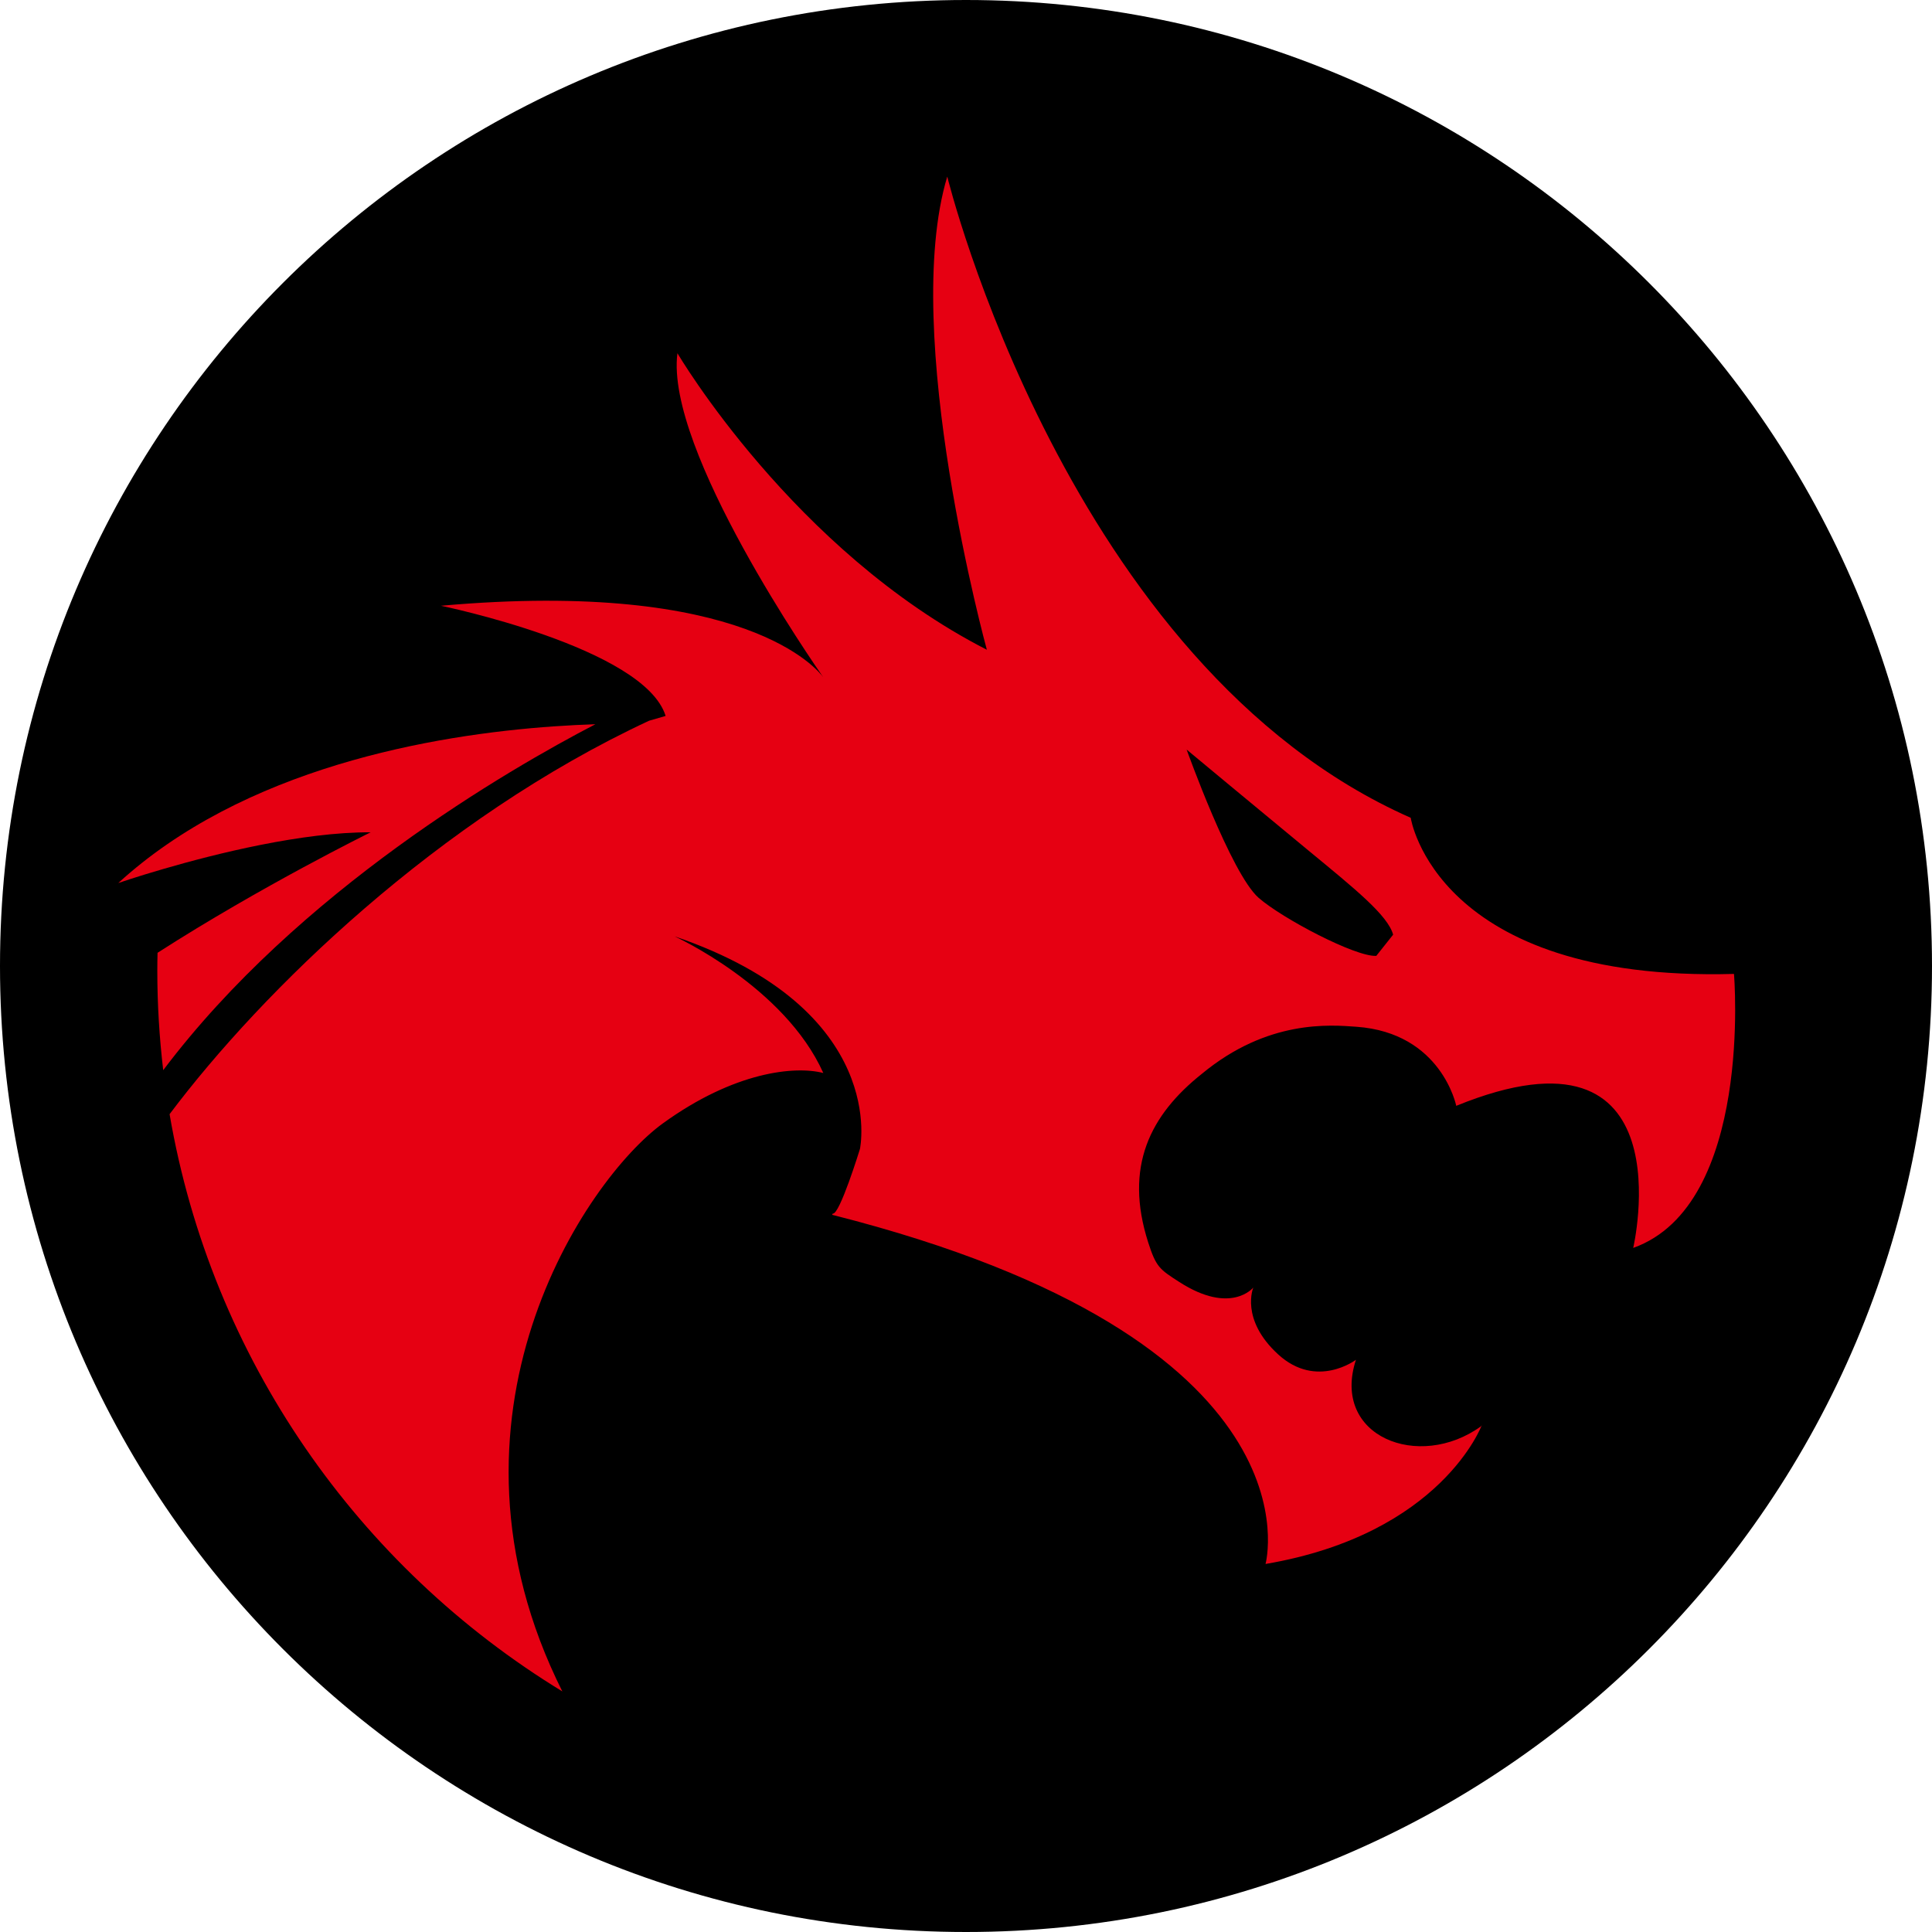
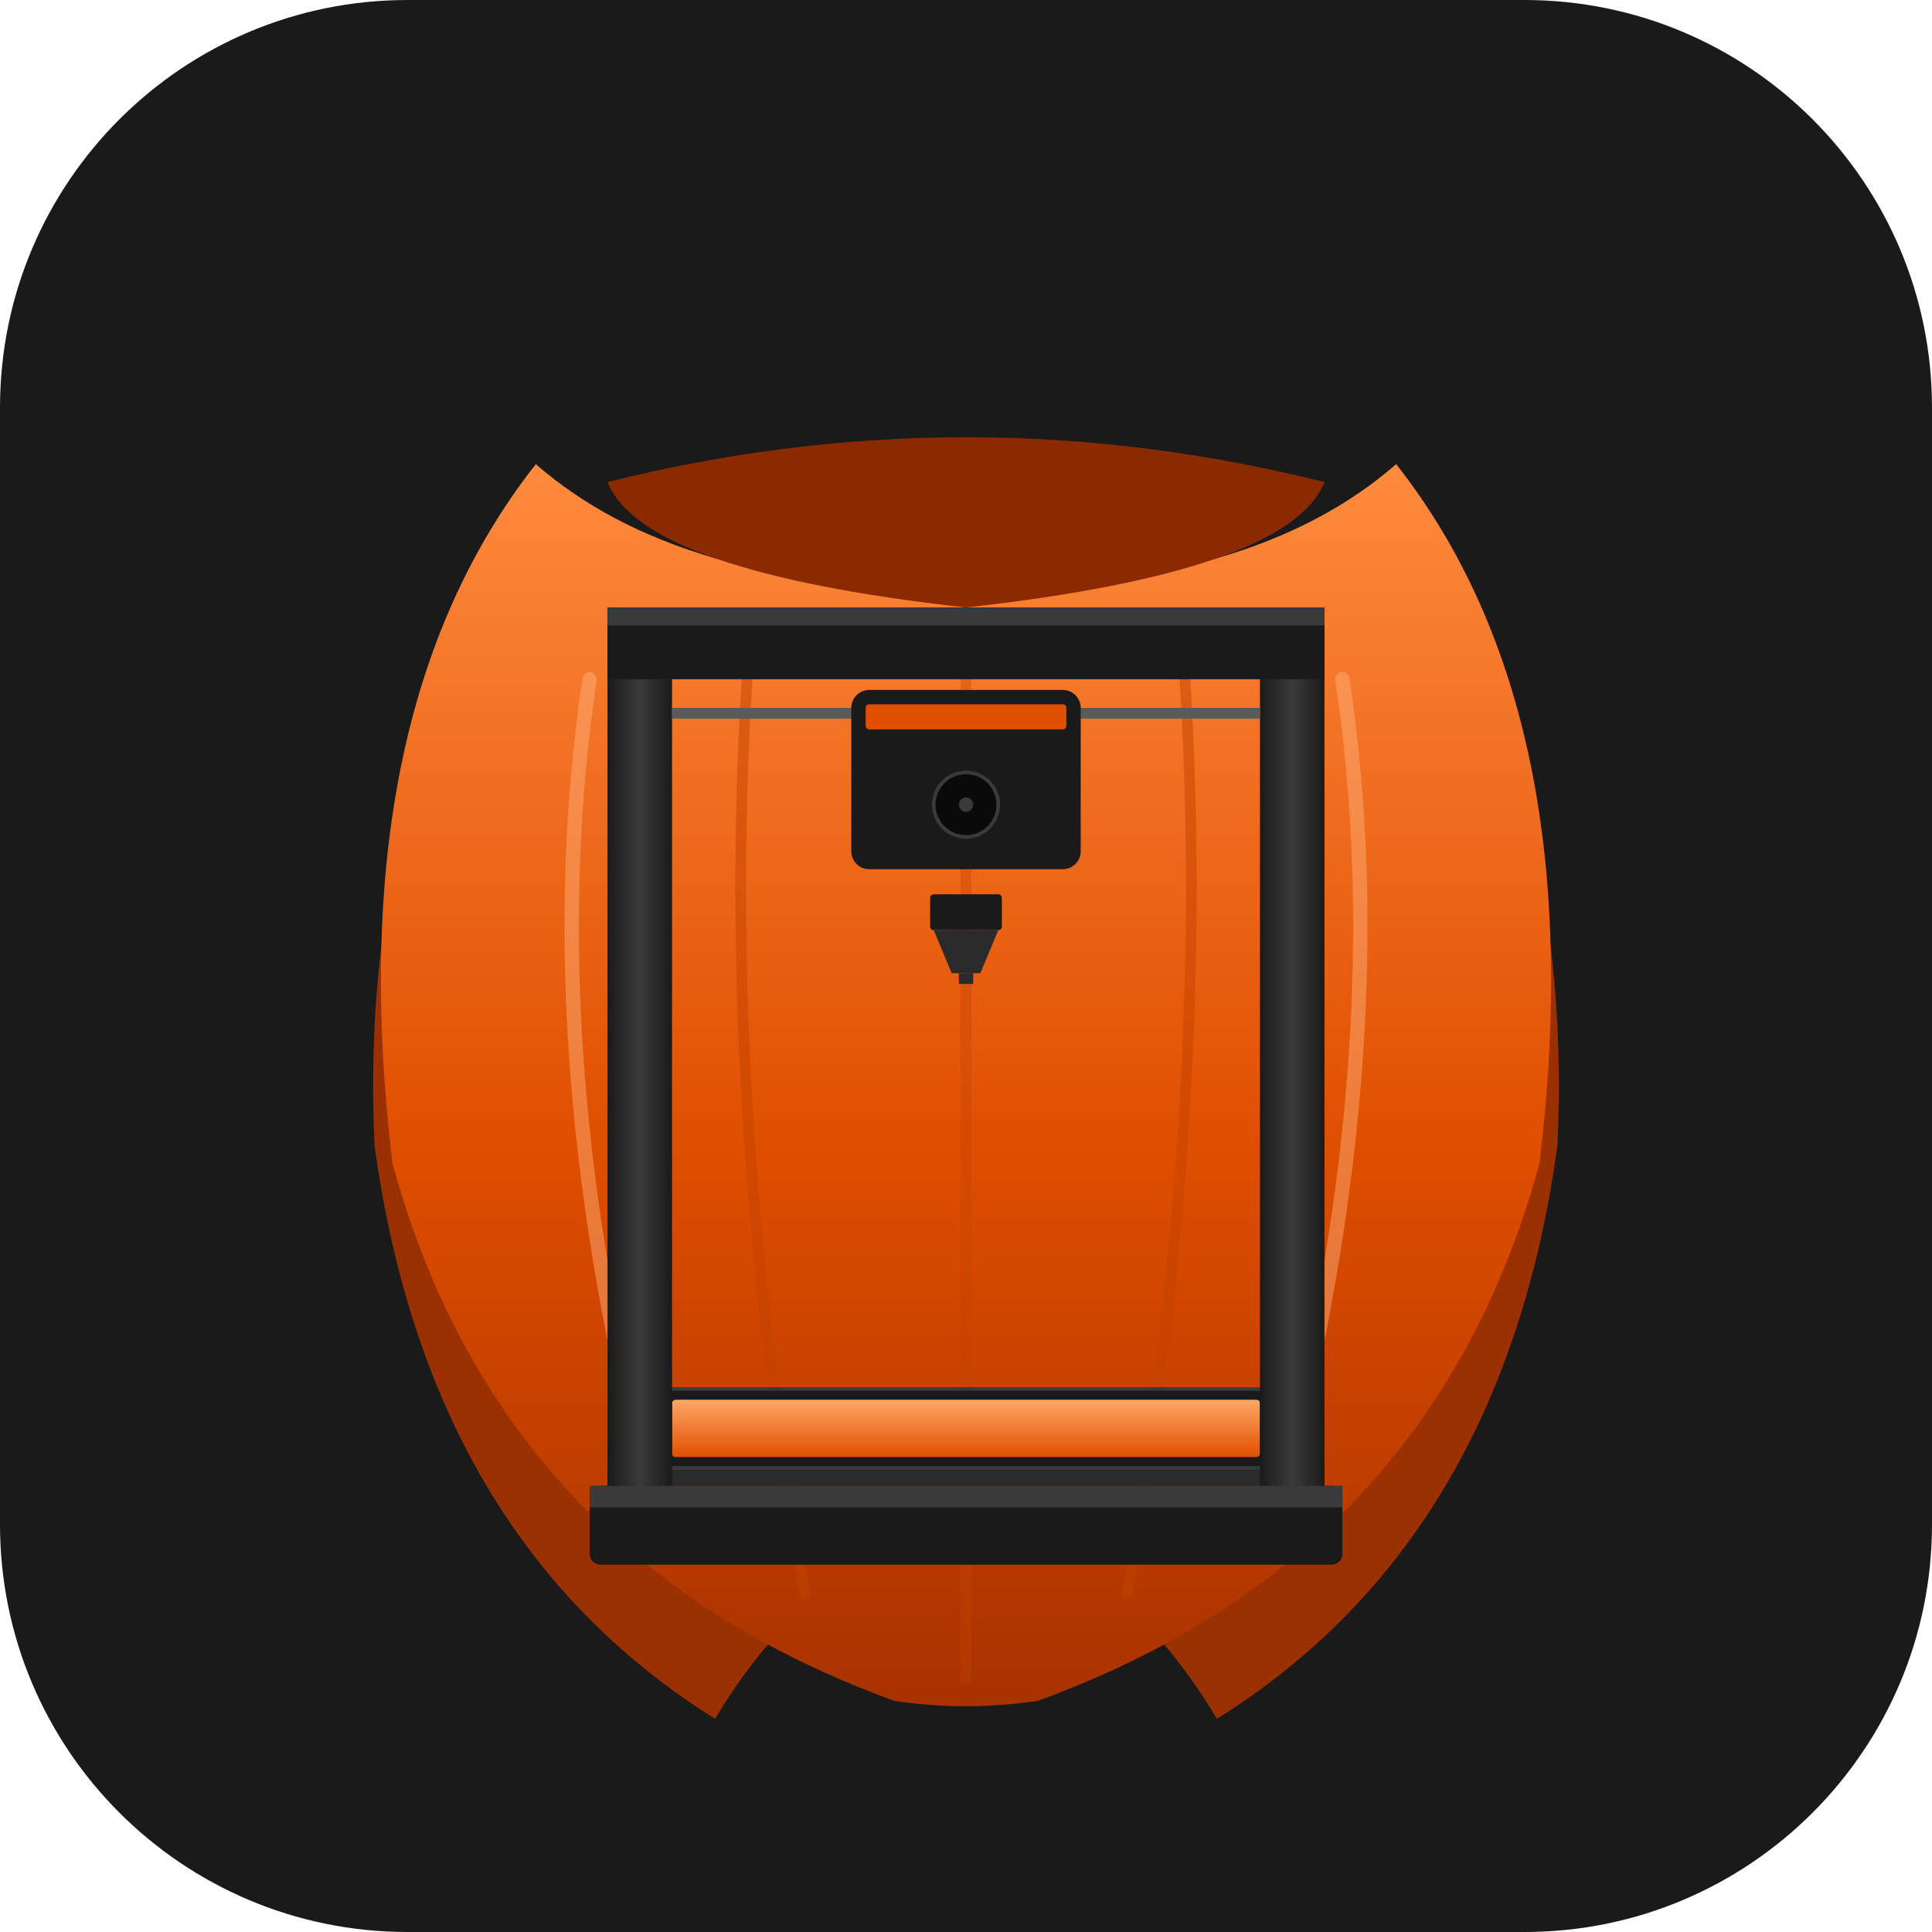
- <svg xmlns="http://www.w3.org/2000/svg" id="_레이어_2" viewBox="0 0 412.42 412.42">
+ <svg xmlns="http://www.w3.org/2000/svg" viewBox="0 0 512 512">
  <defs>
-     <style>.cls-1{fill:#e60012;}</style>
+     <linearGradient id="capeGrad" x1="50%" y1="0%" x2="50%" y2="100%">
+       <stop offset="0%" stop-color="#FF8A3D" />
+       <stop offset="55%" stop-color="#E04E00" />
+       <stop offset="100%" stop-color="#A83200" />
+     </linearGradient>
+     <linearGradient id="capeGradLight" x1="50%" y1="0%" x2="50%" y2="100%">
+       <stop offset="0%" stop-color="#FFA866" />
+       <stop offset="100%" stop-color="#E04E00" />
+     </linearGradient>
+     <linearGradient id="metalGrad" x1="0%" y1="0%" x2="100%" y2="0%">
+       <stop offset="0%" stop-color="#1A1A1A" />
+       <stop offset="50%" stop-color="#3A3A3A" />
+       <stop offset="100%" stop-color="#1A1A1A" />
+     </linearGradient>
  </defs>
-   <g id="_레이어_1-2">
-     <circle cx="206.21" cy="206.21" r="206.21" />
-     <path d="M34.9,185.49c-.71,5.88-1.13,11.86-1.26,17.9,22.27-14.3,45.49-25.72,45.49-25.72-14.56-.07-33.13,4.59-44.23,7.82Z" />
-     <g>
-       <path class="cls-1" d="M127.11,154.6c-21.55,.7-61.54,5-91.52,25.69-3.61,2.49-7.07,5.22-10.34,8.21,0,0,3.78-1.31,9.64-3.01,11.1-3.23,29.67-7.89,44.23-7.82,0,0-23.22,11.42-45.49,25.72-.03,1.28-.05,2.55-.05,3.83,0,7.19,.44,14.27,1.26,21.23,28.85-38.28,73.71-64.21,92.26-73.85Z" />
-       <path class="cls-1" d="M316.16,304.46c-13.24,9.59-32.06,2.21-26.71-14.19,0,0-8.39,6.35-16.59-1.14-8.2-7.49-5.32-14.28-5.32-14.28,0,0-4.76,5.93-15.82-1.2-4.18-2.69-4.92-3.16-6.61-8.41-5.2-16.2,.4-27.23,11.47-36.03,14.05-11.62,27.38-10.43,32.98-10.03,18.18,1.3,21.3,16.88,21.3,16.88,49.54-20.18,37.78,30.33,37.78,30.33,25.69-9.17,21.51-58.49,21.51-58.49-63.73,1.75-69.01-33.33-69.01-33.33h0c-73.34-32.35-98.93-136.88-98.93-136.88-10.09,33.49,8.45,101.01,8.45,101.01-41.28-21.1-66.05-63.3-66.05-63.3-2.69,20.6,29.6,66.99,31.13,69.18-1.05-1.46-16.46-21.08-81.61-15.27,0,0,43.43,8.91,47.96,23.52-1.19,.34-2.36,.68-3.53,1.02-45.03,20.97-82.6,57.7-102.36,83.99,8.94,52.17,40.31,96.68,83.84,123.22-29.33-58.5,4.94-109.29,21.47-121.26,15.22-11.02,28.12-12.32,34.24-10.75-8.32-18.53-31.75-29.17-31.75-29.17,45.98,15.71,39.57,45.39,39.57,45.39,0,0-4.35,14.14-5.8,13.79-.09,.17-.14,.26-.14,.26,105.64,26.71,92.52,74.54,92.52,74.54,37.61-6.42,46.18-29.67,46.18-29.67m-22.54-100.14c-4.43,.24-20.05-7.97-25.11-12.39-5.9-5.16-15.37-31.65-15.37-31.65,0,0,14.68,12.21,25.98,21.53,9.88,8.15,16.96,13.82,18.1,17.98l-3.6,4.53Z" />
+   <rect width="512" height="512" rx="108" fill="#1A1A1A" />
+   <g transform="translate(66 28) scale(0.95)">
+     <path d="M 90 110 Q 30 180 35 290 Q 50 400 130 450 Q 145 425 165 410 Q 150 360 145 290 Q 145 220 170 170 Q 130 145 90 110 Z" fill="#A83200" opacity="0.9" />
+     <path d="M 310 110 Q 370 180 365 290 Q 350 400 270 450 Q 255 425 235 410 Q 250 360 255 290 Q 255 220 230 170 Q 270 145 310 110 Z" fill="#A83200" opacity="0.9" />
+     <path d="M 80 100 Q 25 170 40 295 Q 70 405 180 445 Q 200 448 220 445 Q 330 405 360 295 Q 375 170 320 100 Q 280 135 200 135 Q 120 135 80 100 Z" fill="url(#capeGrad)" />
+     <path d="M 95 160 Q 80 260 110 380" stroke="#FFB380" stroke-width="4" fill="none" opacity="0.45" stroke-linecap="round" />
+     <path d="M 305 160 Q 320 260 290 380" stroke="#FFB380" stroke-width="4" fill="none" opacity="0.45" stroke-linecap="round" />
+     <path d="M 140 145 Q 130 270 155 415" stroke="#C44200" stroke-width="3" fill="none" opacity="0.5" stroke-linecap="round" />
+     <path d="M 260 145 Q 270 270 245 415" stroke="#C44200" stroke-width="3" fill="none" opacity="0.5" stroke-linecap="round" />
+     <path d="M 200 140 L 200 440" stroke="#C44200" stroke-width="3" fill="none" opacity="0.35" />
+     <path d="M 100 105 Q 200 80 300 105 Q 290 130 200 140 Q 110 130 100 105 Z" fill="#8B2A00" />
+     <g transform="translate(200, 270)">
+       <rect x="-105" y="115" width="210" height="22" rx="3" fill="#1A1A1A" />
+       <rect x="-105" y="115" width="210" height="6" fill="#3A3A3A" />
+       <rect x="-100" y="108" width="200" height="7" fill="#2A2A2A" />
+       <rect x="-85" y="88" width="170" height="22" rx="2" fill="#1A1A1A" stroke="#3A3A3A" stroke-width="1" />
+       <rect x="-82" y="91" width="164" height="16" rx="1" fill="url(#capeGradLight)" />
+       <path d="M -100 115 L -100 -130 L -82 -130 L -82 115 Z" fill="url(#metalGrad)" />
+       <path d="M 100 115 L 100 -130 L 82 -130 L 82 115 Z" fill="url(#metalGrad)" />
+       <rect x="-100" y="-130" width="200" height="20" fill="#1A1A1A" />
+       <rect x="-100" y="-130" width="200" height="5" fill="#3A3A3A" />
+       <rect x="-82" y="-102" width="164" height="3" fill="#5A5A5A" />
+       <g transform="translate(0, -85)">
+         <rect x="-32" y="-22" width="64" height="50" rx="5" fill="#1A1A1A" />
+         <rect x="-28" y="-18" width="56" height="7" rx="1" fill="#E04E00" />
+         <circle cx="0" cy="10" r="9" fill="#0A0A0A" stroke="#3A3A3A" stroke-width="1" />
+         <circle cx="0" cy="10" r="2" fill="#3A3A3A" />
+       </g>
+       <g transform="translate(0, -50)">
+         <rect x="-10" y="0" width="20" height="10" rx="1" fill="#1A1A1A" />
+         <path d="M -9 10 L 9 10 L 4 22 L -4 22 Z" fill="#2A2A2A" />
+         <rect x="-2" y="22" width="4" height="3" fill="#2A2A2A" />
+       </g>
    </g>
  </g>
</svg>
